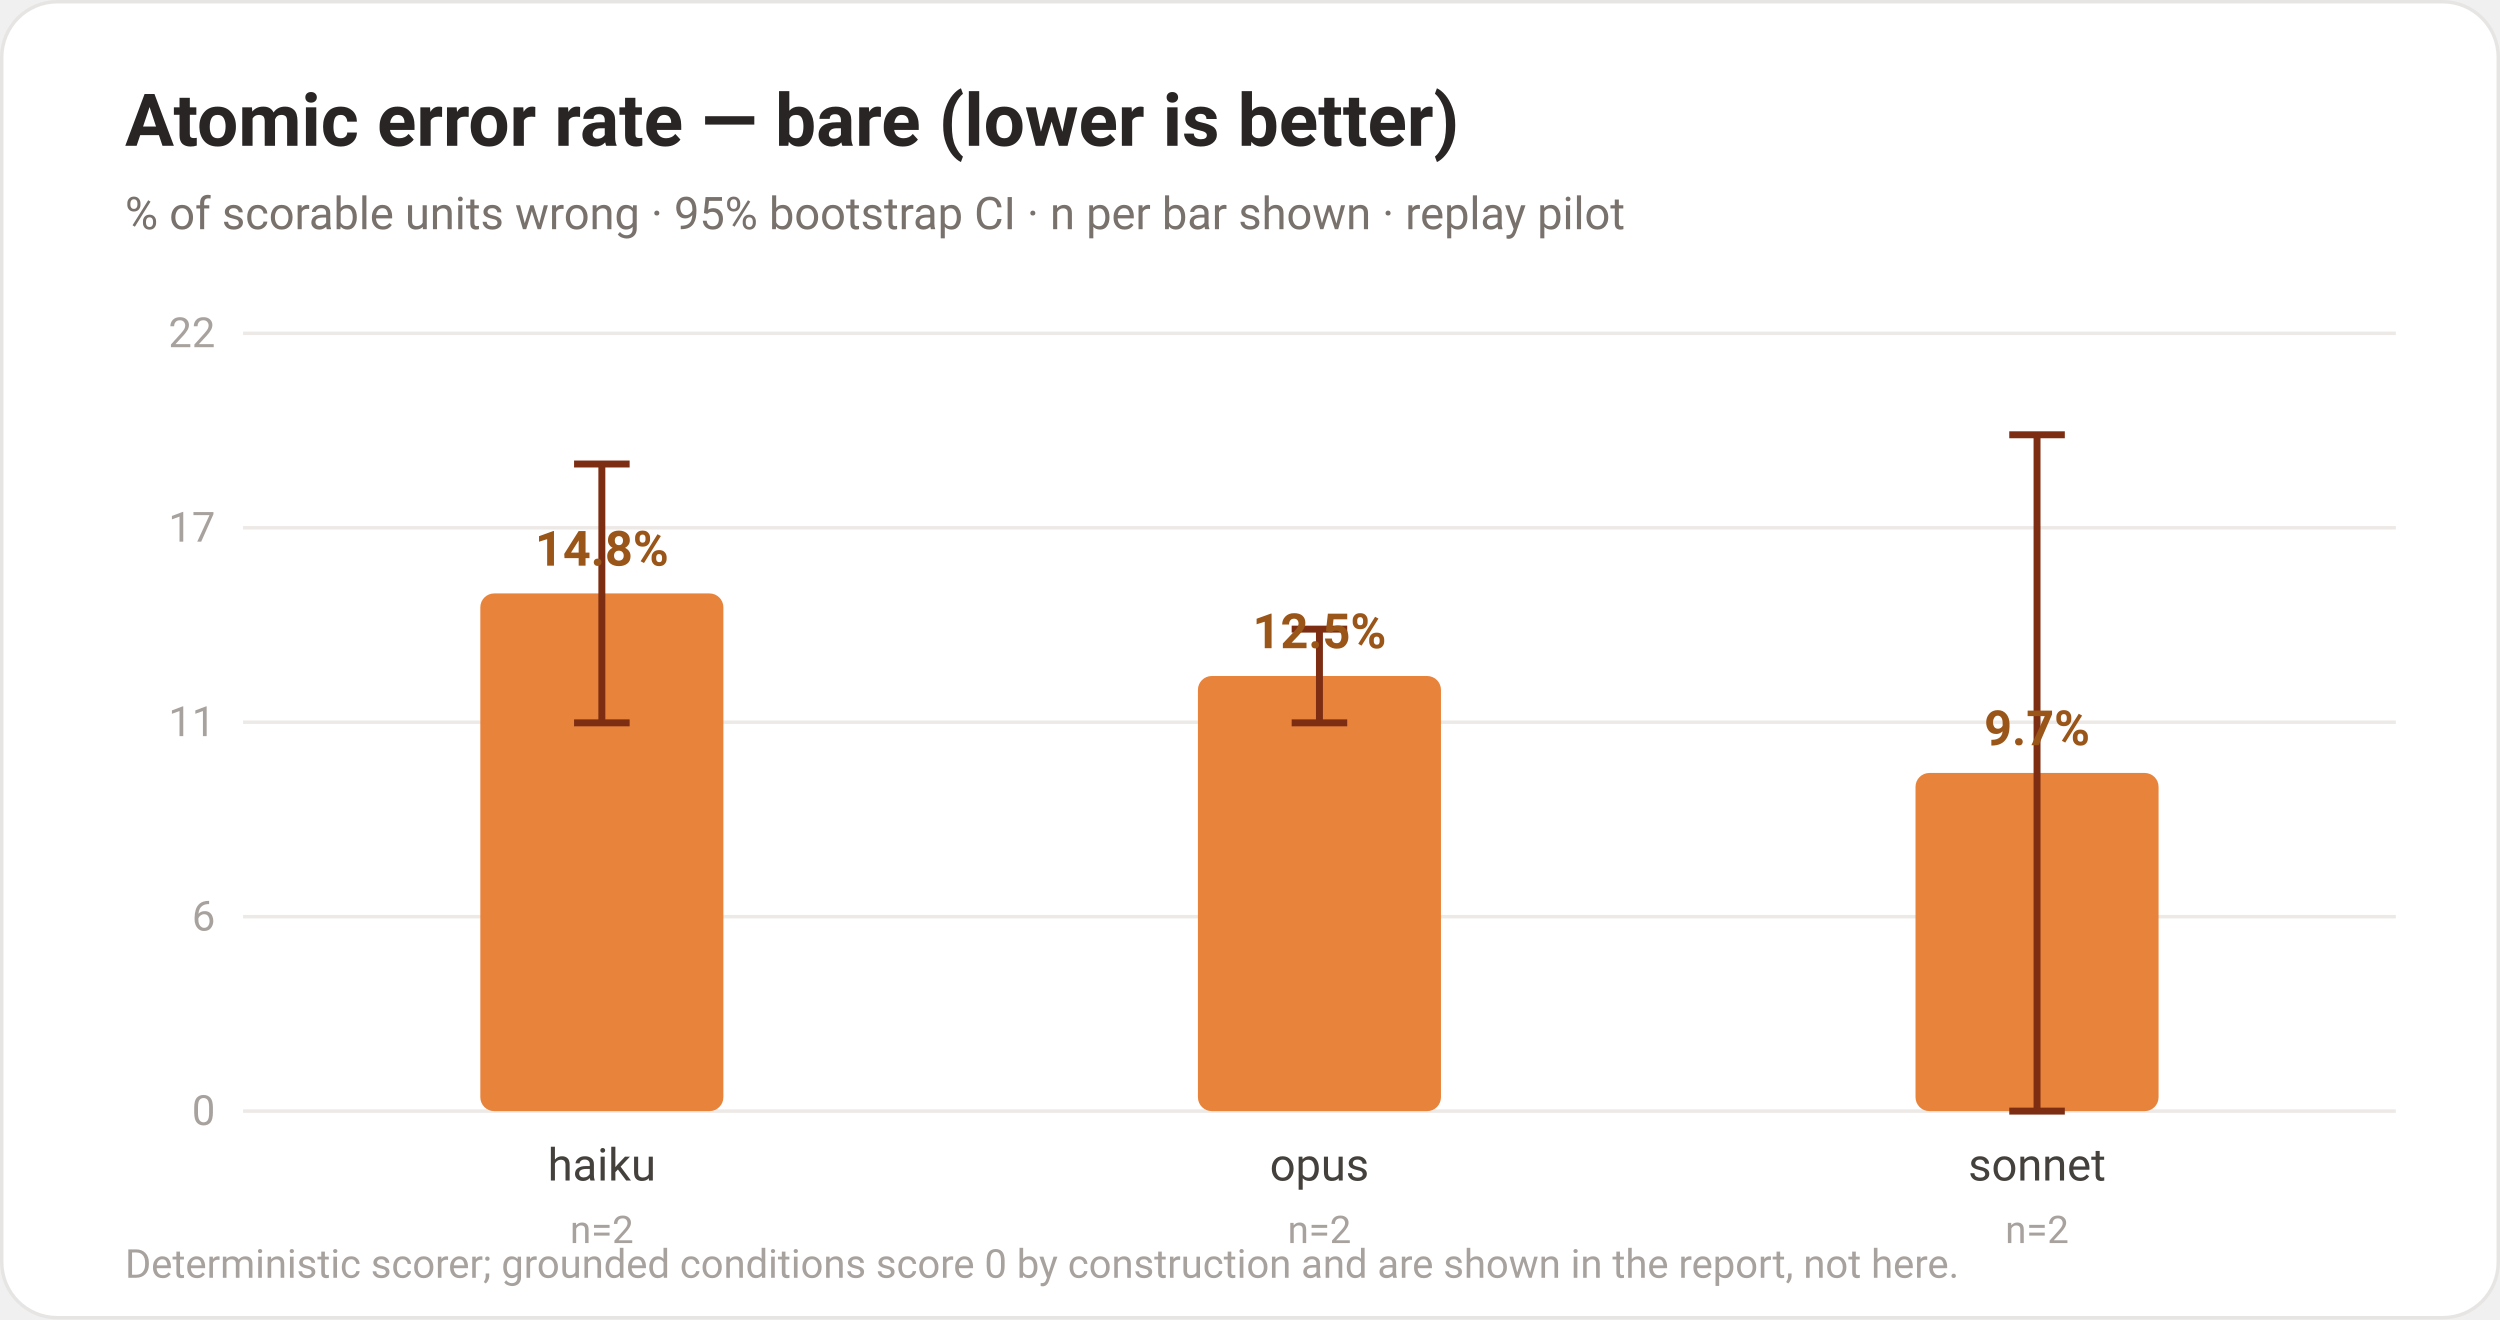
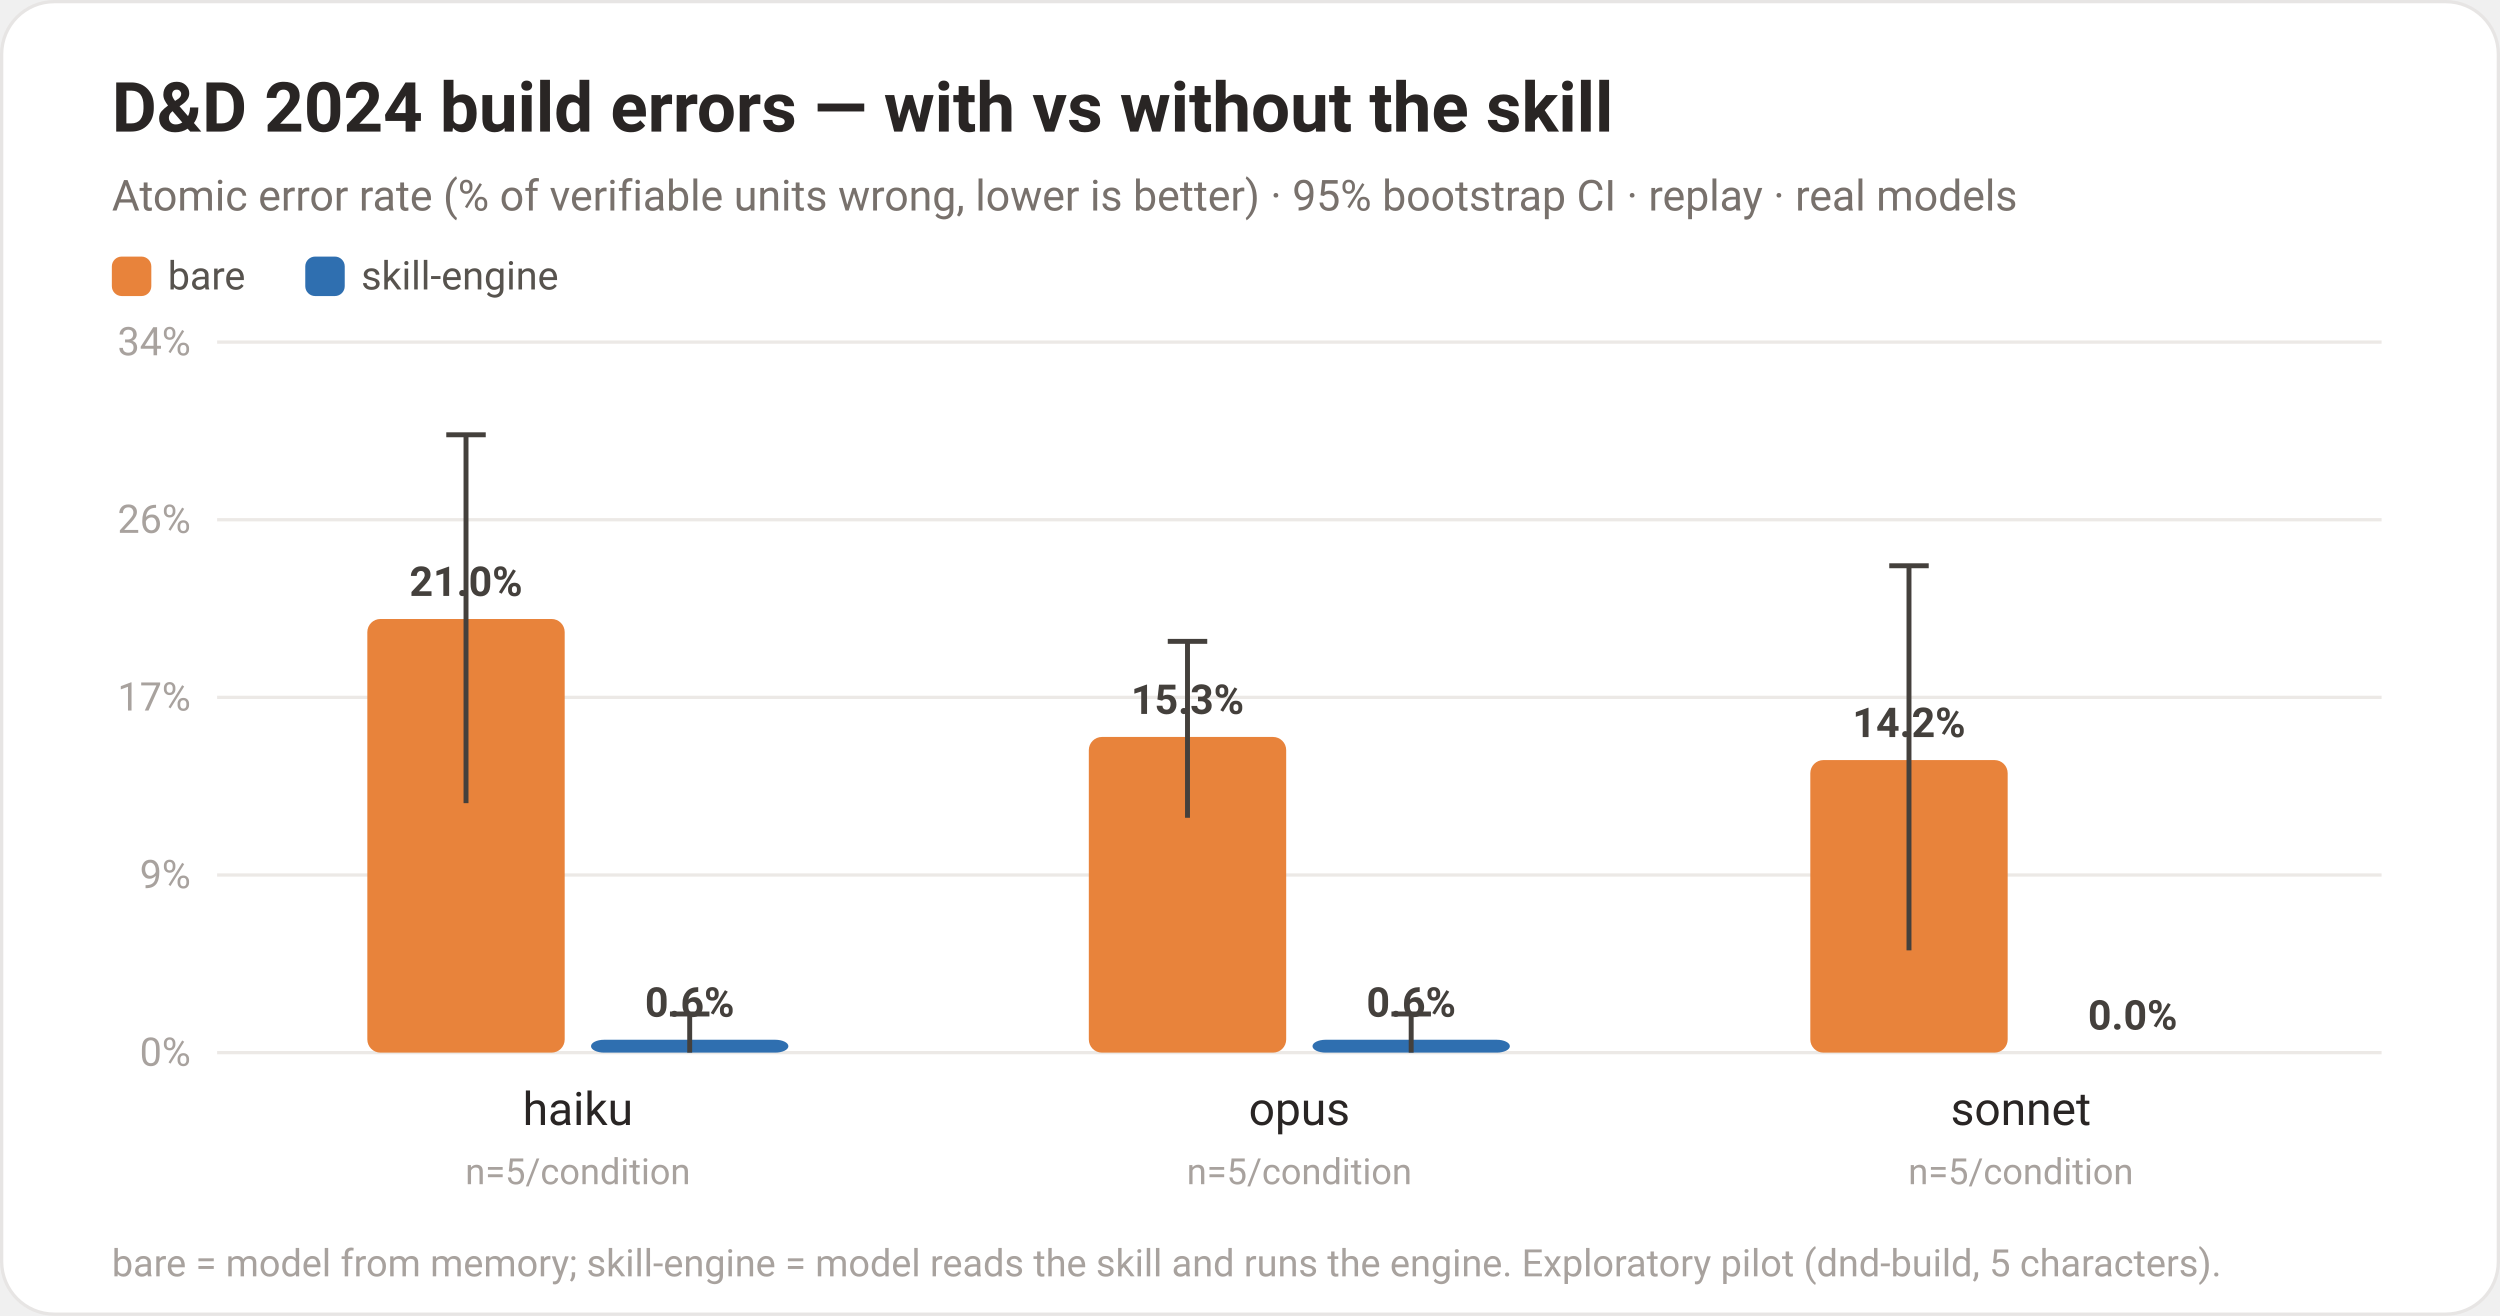
- <svg xmlns="http://www.w3.org/2000/svg" viewBox="0 0 720 380" font-family="-apple-system,Segoe UI,Roboto,Helvetica,Arial,sans-serif" role="img" aria-label="Atomic error rate per model, bare condition, with 95% confidence intervals.">
-   <rect x="0.5" y="0.5" width="719" height="379" rx="16" fill="#ffffff" stroke="#e7e5e4" />
-   <text x="36" y="42" font-size="21" font-weight="700" fill="#292524">Atomic error rate — bare (lower is better)</text>
-   <text x="36" y="66" font-size="13" fill="#78716c">% of scorable units wrong · 95% bootstrap CI · n per bar shown · replay pilot</text>
-   <line x1="70" y1="320" x2="690" y2="320" stroke="#ece9e6" />
-   <text x="62" y="324" font-size="12" fill="#a8a29e" text-anchor="end">0</text>
-   <line x1="70" y1="264" x2="690" y2="264" stroke="#ece9e6" />
-   <text x="62" y="268" font-size="12" fill="#a8a29e" text-anchor="end">6</text>
-   <line x1="70" y1="208" x2="690" y2="208" stroke="#ece9e6" />
-   <text x="62" y="212" font-size="12" fill="#a8a29e" text-anchor="end">11</text>
-   <line x1="70" y1="152" x2="690" y2="152" stroke="#ece9e6" />
-   <text x="62" y="156" font-size="12" fill="#a8a29e" text-anchor="end">17</text>
-   <line x1="70" y1="96" x2="690" y2="96" stroke="#ece9e6" />
-   <text x="62" y="100" font-size="12" fill="#a8a29e" text-anchor="end">22</text>
-   <rect x="138.333" y="170.907" width="70" height="149.093" rx="4" fill="#E8833B" />
-   <line x1="173.333" y1="208.18" x2="173.333" y2="133.634" stroke="#7c2d12" stroke-width="2" />
-   <line x1="165.333" y1="208.18" x2="181.333" y2="208.18" stroke="#7c2d12" stroke-width="2" />
-   <line x1="165.333" y1="133.634" x2="181.333" y2="133.634" stroke="#7c2d12" stroke-width="2" />
-   <text x="173.333" y="162.907" font-size="14" font-weight="700" fill="#9a5518" text-anchor="middle">14.8%</text>
-   <text x="173.333" y="340" font-size="13" fill="#44403c" text-anchor="middle">haiku</text>
-   <text x="173.333" y="358" font-size="11" fill="#a8a29e" text-anchor="middle">n=2</text>
-   <rect x="345" y="194.685" width="70" height="125.315" rx="4" fill="#E8833B" />
-   <line x1="380" y1="208.18" x2="380" y2="181.189" stroke="#7c2d12" stroke-width="2" />
-   <line x1="372" y1="208.18" x2="388" y2="208.18" stroke="#7c2d12" stroke-width="2" />
-   <line x1="372" y1="181.189" x2="388" y2="181.189" stroke="#7c2d12" stroke-width="2" />
-   <text x="380" y="186.685" font-size="14" font-weight="700" fill="#9a5518" text-anchor="middle">12.5%</text>
-   <text x="380" y="340" font-size="13" fill="#44403c" text-anchor="middle">opus</text>
-   <text x="380" y="358" font-size="11" fill="#a8a29e" text-anchor="middle">n=2</text>
-   <rect x="551.667" y="222.609" width="70" height="97.391" rx="4" fill="#E8833B" />
-   <line x1="586.667" y1="320" x2="586.667" y2="125.217" stroke="#7c2d12" stroke-width="2" />
-   <line x1="578.667" y1="320" x2="594.667" y2="320" stroke="#7c2d12" stroke-width="2" />
-   <line x1="578.667" y1="125.217" x2="594.667" y2="125.217" stroke="#7c2d12" stroke-width="2" />
-   <text x="586.667" y="214.609" font-size="14" font-weight="700" fill="#9a5518" text-anchor="middle">9.7%</text>
-   <text x="586.667" y="340" font-size="13" fill="#44403c" text-anchor="middle">sonnet</text>
-   <text x="586.667" y="358" font-size="11" fill="#a8a29e" text-anchor="middle">n=2</text>
-   <text x="36" y="368" font-size="11.5" fill="#a8a29e">Deterministic scorer; grounded conditions score 0 by construction and are shown in the report, not here.</text>
+ <svg xmlns="http://www.w3.org/2000/svg" viewBox="0 0 760 400" font-family="-apple-system,Segoe UI,Roboto,Helvetica,Arial,sans-serif" role="img" aria-label="Atomic error rate per model and condition, with 95% confidence intervals.">
+   <rect x="0.5" y="0.5" width="759" height="399" rx="16" fill="#ffffff" stroke="#e7e5e4" />
+   <text x="34" y="40" font-size="21" font-weight="700" fill="#292524">D&amp;D 2024 build errors — with vs without the skill</text>
+   <text x="34" y="64" font-size="13" fill="#78716c">Atomic error rate (% of verifiable units wrong, lower is better) · 95% bootstrap CI · replay · real models</text>
+   <rect x="34" y="78" width="12" height="12" rx="3" fill="#E8833B" />
+   <text x="51" y="88" font-size="12" fill="#57534e">bare</text>
+   <rect x="92.8" y="78" width="12" height="12" rx="3" fill="#2F6FB0" />
+   <text x="109.8" y="88" font-size="12" fill="#57534e">skill-engine</text>
+   <line x1="66" y1="320" x2="724" y2="320" stroke="#ece9e6" />
+   <text x="58" y="324" font-size="12" fill="#a8a29e" text-anchor="end">0%</text>
+   <line x1="66" y1="266" x2="724" y2="266" stroke="#ece9e6" />
+   <text x="58" y="270" font-size="12" fill="#a8a29e" text-anchor="end">9%</text>
+   <line x1="66" y1="212" x2="724" y2="212" stroke="#ece9e6" />
+   <text x="58" y="216" font-size="12" fill="#a8a29e" text-anchor="end">17%</text>
+   <line x1="66" y1="158" x2="724" y2="158" stroke="#ece9e6" />
+   <text x="58" y="162" font-size="12" fill="#a8a29e" text-anchor="end">26%</text>
+   <line x1="66" y1="104" x2="724" y2="104" stroke="#ece9e6" />
+   <text x="58" y="108" font-size="12" fill="#a8a29e" text-anchor="end">34%</text>
+   <rect x="111.667" y="188.166" width="60" height="131.834" rx="4" fill="#E8833B" />
+   <line x1="141.667" y1="244.159" x2="141.667" y2="132.174" stroke="#44403c" stroke-width="1.5" />
+   <line x1="135.667" y1="132.174" x2="147.667" y2="132.174" stroke="#44403c" stroke-width="1.5" />
+   <text x="141.667" y="181.166" font-size="12.5" font-weight="700" fill="#44403c" text-anchor="middle">21.0%</text>
+   <rect x="179.667" y="316.084" width="60" height="3.916" rx="4" fill="#2F6FB0" />
+   <line x1="209.667" y1="320" x2="209.667" y2="308.253" stroke="#44403c" stroke-width="1.5" />
+   <line x1="203.667" y1="308.253" x2="215.667" y2="308.253" stroke="#44403c" stroke-width="1.5" />
+   <text x="209.667" y="309.084" font-size="12.5" font-weight="700" fill="#44403c" text-anchor="middle">0.6%</text>
+   <text x="175.667" y="342" font-size="14" fill="#292524" text-anchor="middle">haiku</text>
+   <text x="175.667" y="360" font-size="11" fill="#a8a29e" text-anchor="middle">n=5/condition</text>
+   <rect x="331" y="224.031" width="60" height="95.969" rx="4" fill="#E8833B" />
+   <line x1="361" y1="248.608" x2="361" y2="194.975" stroke="#44403c" stroke-width="1.5" />
+   <line x1="355" y1="194.975" x2="367" y2="194.975" stroke="#44403c" stroke-width="1.5" />
+   <text x="361" y="217.031" font-size="12.5" font-weight="700" fill="#44403c" text-anchor="middle">15.3%</text>
+   <rect x="399" y="316.084" width="60" height="3.916" rx="4" fill="#2F6FB0" />
+   <line x1="429" y1="320" x2="429" y2="308.253" stroke="#44403c" stroke-width="1.5" />
+   <line x1="423" y1="308.253" x2="435" y2="308.253" stroke="#44403c" stroke-width="1.5" />
+   <text x="429" y="309.084" font-size="12.5" font-weight="700" fill="#44403c" text-anchor="middle">0.6%</text>
+   <text x="395" y="342" font-size="14" fill="#292524" text-anchor="middle">opus</text>
+   <text x="395" y="360" font-size="11" fill="#a8a29e" text-anchor="middle">n=5/condition</text>
+   <rect x="550.333" y="231.061" width="60" height="88.939" rx="4" fill="#E8833B" />
+   <line x1="580.333" y1="288.906" x2="580.333" y2="171.99" stroke="#44403c" stroke-width="1.5" />
+   <line x1="574.333" y1="171.99" x2="586.333" y2="171.99" stroke="#44403c" stroke-width="1.5" />
+   <text x="580.333" y="224.061" font-size="12.5" font-weight="700" fill="#44403c" text-anchor="middle">14.2%</text>
+   <rect x="618.333" y="320" width="60" height="0" rx="4" fill="#2F6FB0" />
+   <text x="648.333" y="313" font-size="12.5" font-weight="700" fill="#44403c" text-anchor="middle">0.0%</text>
+   <text x="614.333" y="342" font-size="14" fill="#292524" text-anchor="middle">sonnet</text>
+   <text x="614.333" y="360" font-size="11" fill="#a8a29e" text-anchor="middle">n=5/condition</text>
+   <text x="34" y="388" font-size="11.5" fill="#a8a29e">bare = model from memory; skill-engine = model reads the skill and runs the engine. Exploratory pilot (dnd-build, 5 characters).</text>
</svg>
